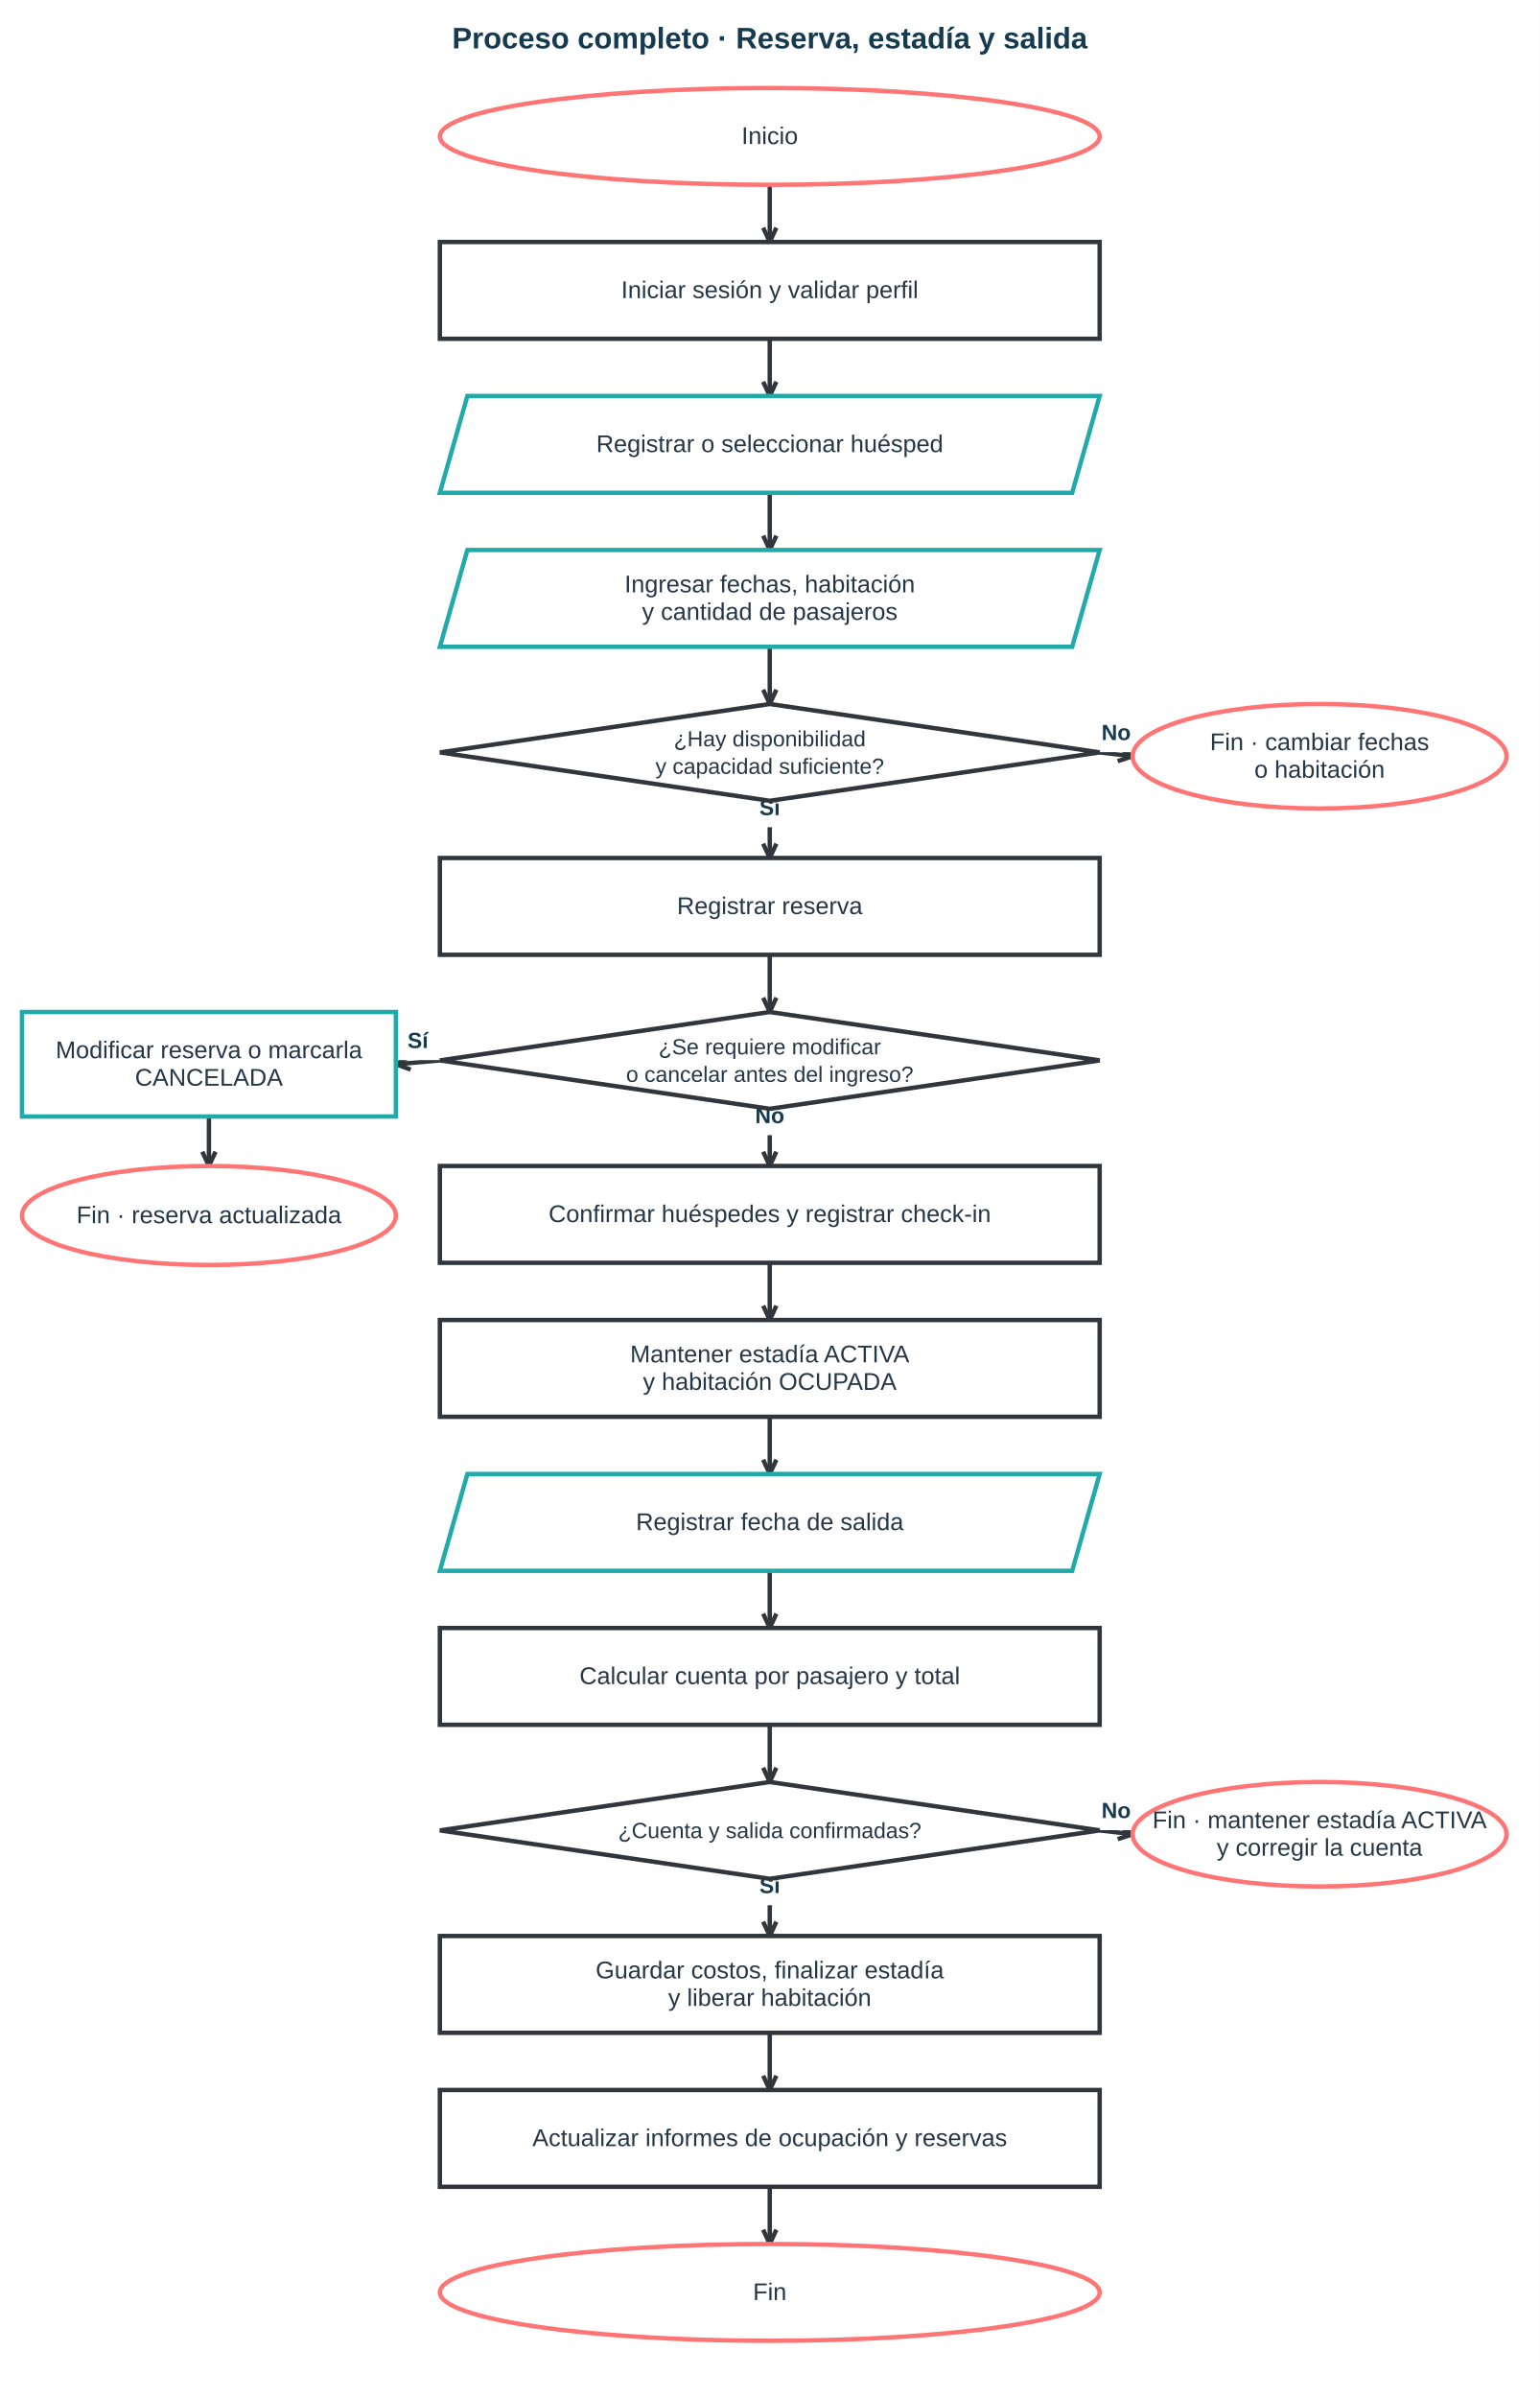
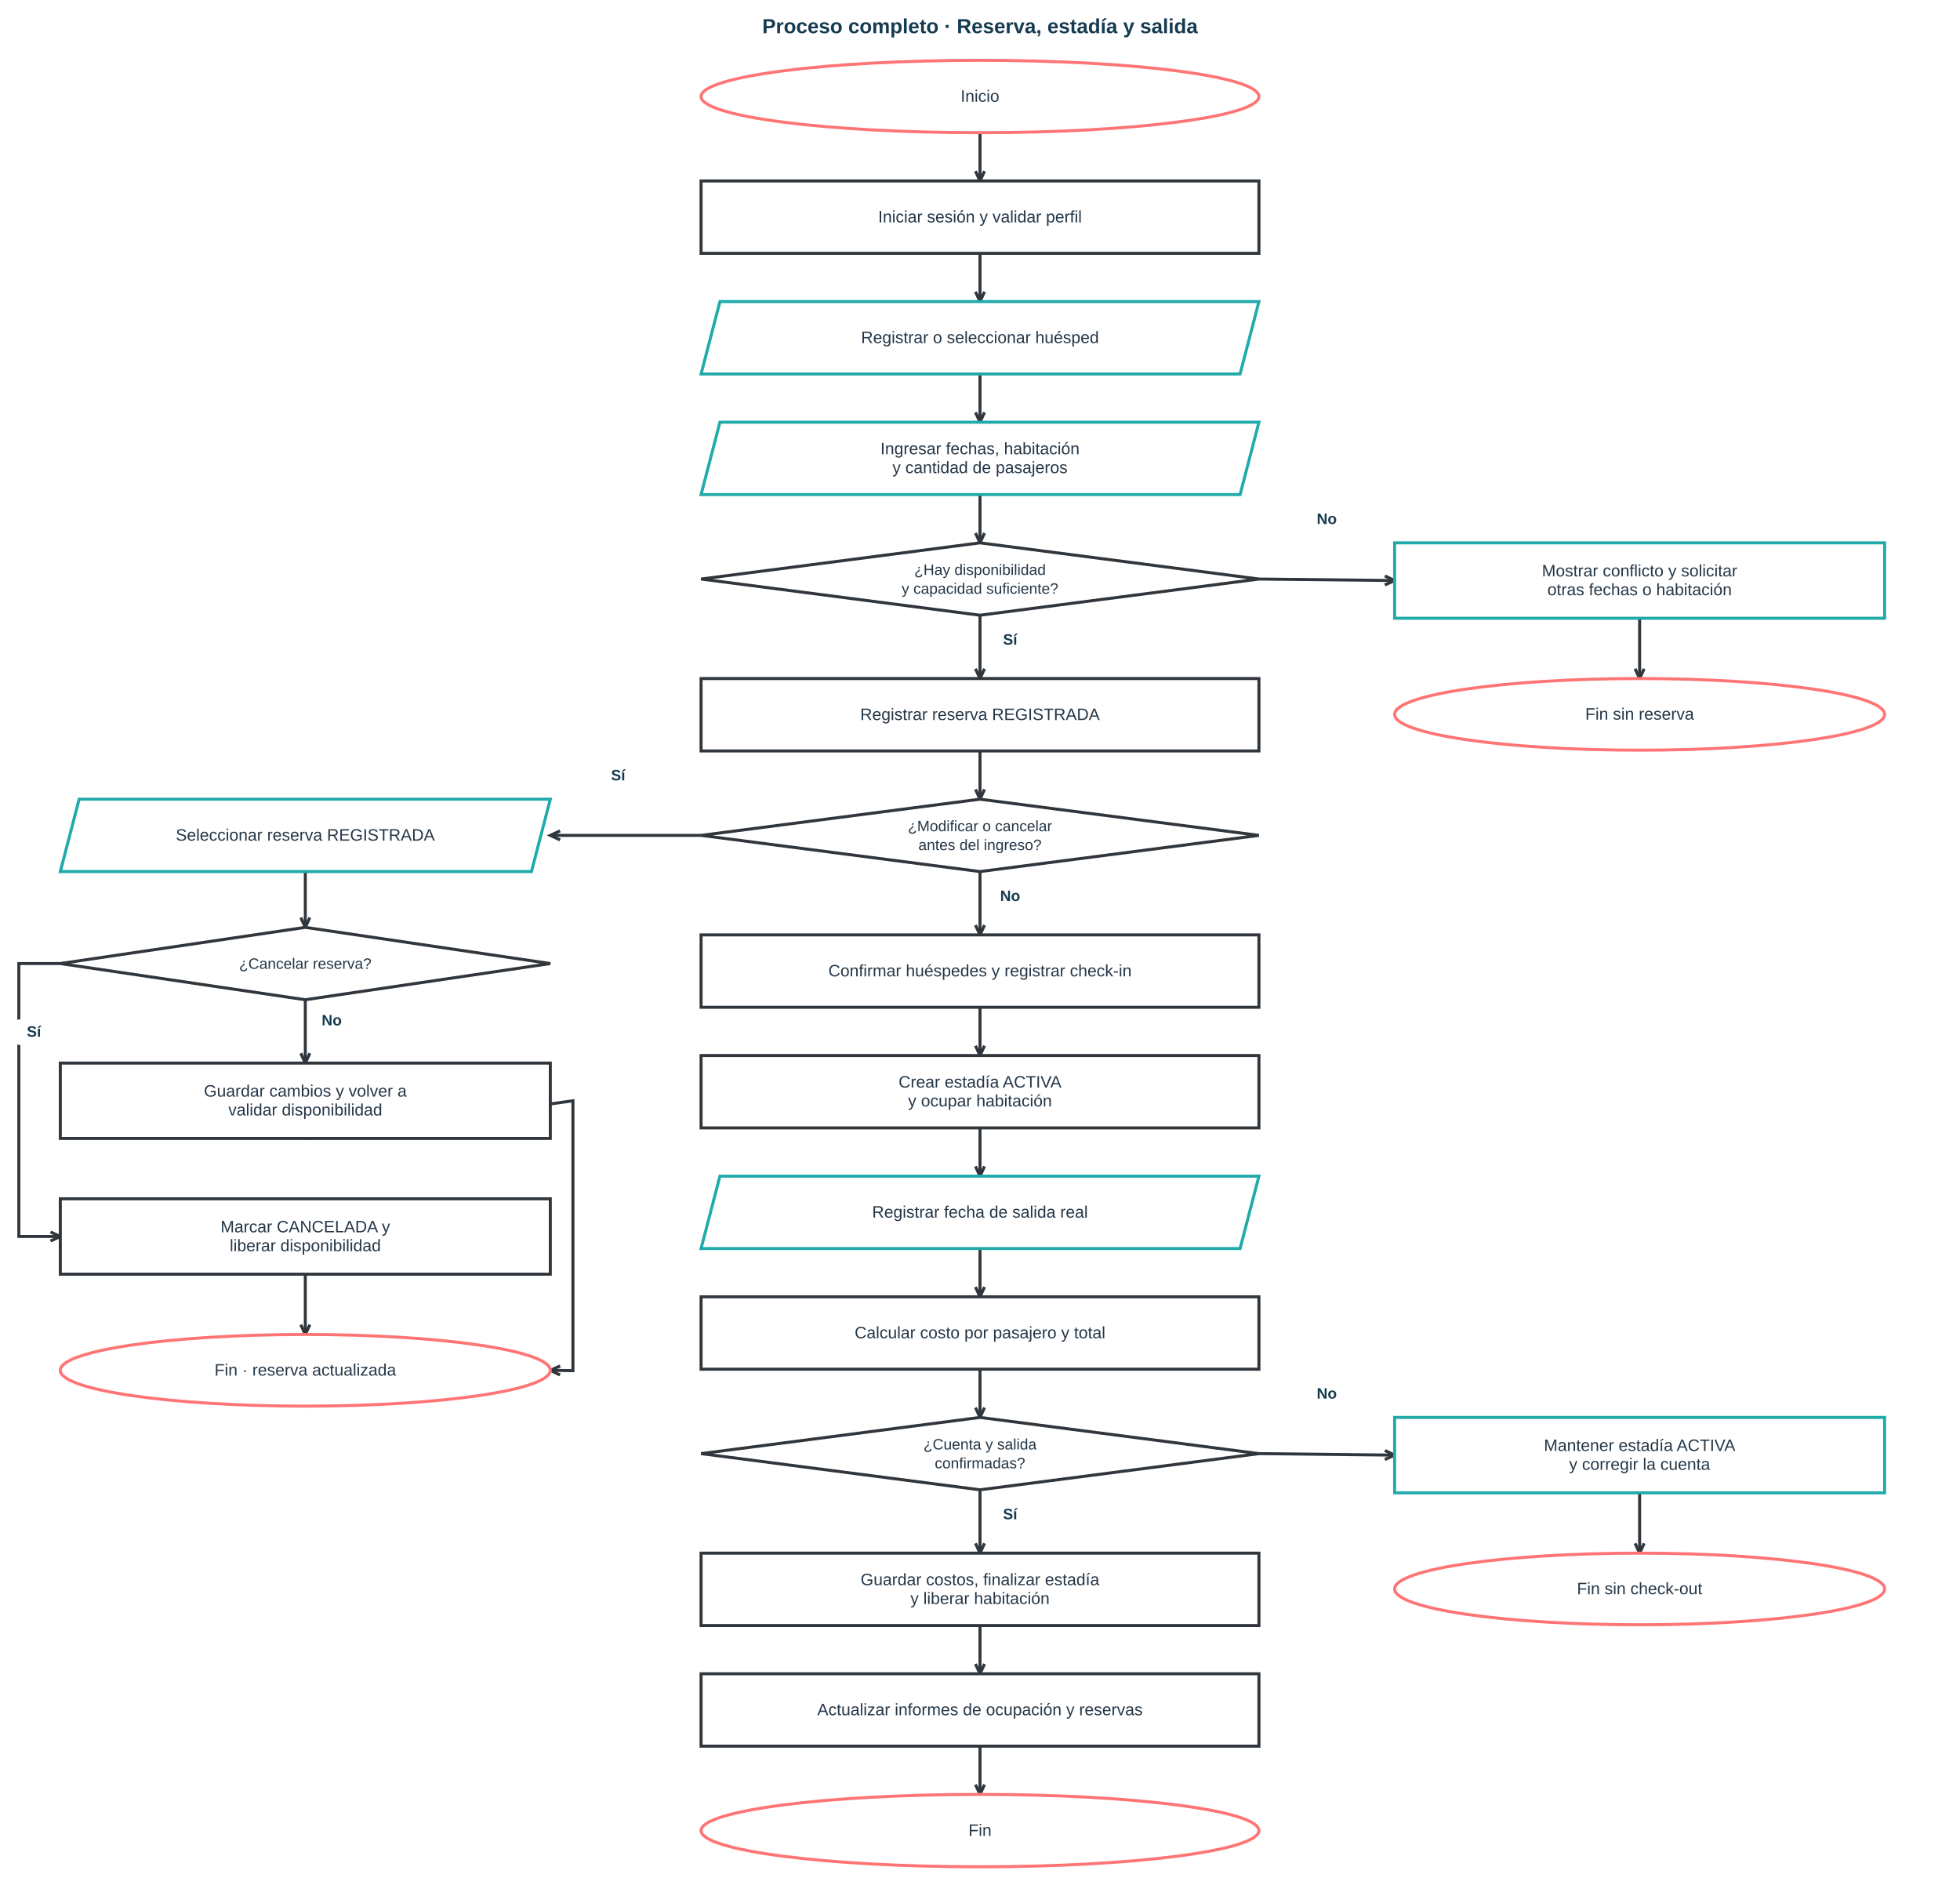
- <svg xmlns="http://www.w3.org/2000/svg" width="1400" height="2180" viewBox="0 0 1400 2180">
+ <svg xmlns="http://www.w3.org/2000/svg" width="2600" height="2500" viewBox="0 0 2600 2500">
  <rect width="100%" height="100%" fill="white" />
  <g font-family="Arial,sans-serif">
-     <text x="700.0" y="44" font-size="27" text-anchor="middle" fill="#163b50" font-weight="bold">Proceso completo · Reserva, estadía y salida</text>
-     <path d="M700.0,168 L700.0,220" fill="none" stroke="#30363b" stroke-width="4" />
-     <path d="M694.0,207.0 L700.0,220 L706.0,207.0" fill="none" stroke="#30363b" stroke-width="4" />
-     <path d="M700.0,308 L700.0,360" fill="none" stroke="#30363b" stroke-width="4" />
-     <path d="M694.0,347.0 L700.0,360 L706.0,347.0" fill="none" stroke="#30363b" stroke-width="4" />
-     <path d="M700.0,448 L700.0,500" fill="none" stroke="#30363b" stroke-width="4" />
-     <path d="M694.0,487.0 L700.0,500 L706.0,487.0" fill="none" stroke="#30363b" stroke-width="4" />
-     <path d="M700.0,588 L700.0,640" fill="none" stroke="#30363b" stroke-width="4" />
-     <path d="M694.0,627.0 L700.0,640 L706.0,627.0" fill="none" stroke="#30363b" stroke-width="4" />
-     <path d="M700.0,728 L700.0,780" fill="none" stroke="#30363b" stroke-width="4" />
-     <path d="M694.0,767.0 L700.0,780 L706.0,767.0" fill="none" stroke="#30363b" stroke-width="4" />
-     <rect x="676.0" y="718.0" width="48" height="34" rx="5" fill="#ffffff" stroke="none" />
-     <text x="700.0" y="741.0" font-size="20" text-anchor="middle" fill="#163b50" font-weight="bold">Sí</text>
-     <path d="M700.0,868 L700.0,920" fill="none" stroke="#30363b" stroke-width="4" />
-     <path d="M694.0,907.0 L700.0,920 L706.0,907.0" fill="none" stroke="#30363b" stroke-width="4" />
-     <path d="M700.0,1008 L700.0,1060" fill="none" stroke="#30363b" stroke-width="4" />
-     <path d="M694.0,1047.0 L700.0,1060 L706.0,1047.0" fill="none" stroke="#30363b" stroke-width="4" />
-     <rect x="676.0" y="998.0" width="48" height="34" rx="5" fill="#ffffff" stroke="none" />
-     <text x="700.0" y="1021.0" font-size="20" text-anchor="middle" fill="#163b50" font-weight="bold">No</text>
-     <path d="M700.0,1148 L700.0,1200" fill="none" stroke="#30363b" stroke-width="4" />
-     <path d="M694.0,1187.0 L700.0,1200 L706.0,1187.0" fill="none" stroke="#30363b" stroke-width="4" />
-     <path d="M700.0,1288 L700.0,1340" fill="none" stroke="#30363b" stroke-width="4" />
-     <path d="M694.0,1327.0 L700.0,1340 L706.0,1327.0" fill="none" stroke="#30363b" stroke-width="4" />
-     <path d="M700.0,1428 L700.0,1480" fill="none" stroke="#30363b" stroke-width="4" />
-     <path d="M694.0,1467.0 L700.0,1480 L706.0,1467.0" fill="none" stroke="#30363b" stroke-width="4" />
-     <path d="M700.0,1568 L700.0,1620" fill="none" stroke="#30363b" stroke-width="4" />
-     <path d="M694.0,1607.0 L700.0,1620 L706.0,1607.0" fill="none" stroke="#30363b" stroke-width="4" />
-     <path d="M700.0,1708 L700.0,1760" fill="none" stroke="#30363b" stroke-width="4" />
-     <path d="M694.0,1747.0 L700.0,1760 L706.0,1747.0" fill="none" stroke="#30363b" stroke-width="4" />
-     <rect x="676.0" y="1698.0" width="48" height="34" rx="5" fill="#ffffff" stroke="none" />
-     <text x="700.0" y="1721.0" font-size="20" text-anchor="middle" fill="#163b50" font-weight="bold">Sí</text>
-     <path d="M700.0,1848 L700.0,1900" fill="none" stroke="#30363b" stroke-width="4" />
-     <path d="M694.0,1887.0 L700.0,1900 L706.0,1887.0" fill="none" stroke="#30363b" stroke-width="4" />
-     <path d="M700.0,1988 L700.0,2040" fill="none" stroke="#30363b" stroke-width="4" />
-     <path d="M694.0,2027.0 L700.0,2040 L706.0,2027.0" fill="none" stroke="#30363b" stroke-width="4" />
-     <path d="M1000,684.0 L1030,687.5" fill="none" stroke="#30363b" stroke-width="4" />
-     <path d="M1016.392,691.953 L1030,687.5 L1017.783,680.034" fill="none" stroke="#30363b" stroke-width="4" />
-     <rect x="991.0" y="649.75" width="48" height="34" rx="5" fill="#ffffff" stroke="none" />
-     <text x="1015.0" y="672.75" font-size="20" text-anchor="middle" fill="#163b50" font-weight="bold">No</text>
-     <path d="M400,964.0 L360,967.5" fill="none" stroke="#30363b" stroke-width="4" />
-     <path d="M372.428,960.39 L360,967.5 L373.474,972.344" fill="none" stroke="#30363b" stroke-width="4" />
-     <rect x="356.0" y="929.75" width="48" height="34" rx="5" fill="#ffffff" stroke="none" />
-     <text x="380.0" y="952.75" font-size="20" text-anchor="middle" fill="#163b50" font-weight="bold">Sí</text>
-     <path d="M190.0,1015 L190.0,1060" fill="none" stroke="#30363b" stroke-width="4" />
-     <path d="M184.0,1047.0 L190.0,1060 L196.0,1047.0" fill="none" stroke="#30363b" stroke-width="4" />
-     <path d="M1000,1664.0 L1030,1667.5" fill="none" stroke="#30363b" stroke-width="4" />
-     <path d="M1016.392,1671.953 L1030,1667.5 L1017.783,1660.034" fill="none" stroke="#30363b" stroke-width="4" />
-     <rect x="991.0" y="1629.75" width="48" height="34" rx="5" fill="#ffffff" stroke="none" />
-     <text x="1015.0" y="1652.75" font-size="20" text-anchor="middle" fill="#163b50" font-weight="bold">No</text>
-     <ellipse cx="700.0" cy="124.0" rx="300.0" ry="44.0" fill="#ffffff" stroke="#ff7474" stroke-width="4" />
-     <text x="700.0" y="131.0" font-size="22" text-anchor="middle" fill="#253747" font-weight="normal">Inicio</text>
-     <path d="M400,220 L1000,220 L1000,308 L400,308 Z" fill="#ffffff" stroke="#30363b" stroke-width="4" />
-     <text x="700.0" y="271.0" font-size="22" text-anchor="middle" fill="#253747" font-weight="normal">Iniciar sesión y validar perfil</text>
-     <path d="M425,360 L1000,360 L975,448 L400,448 Z" fill="#ffffff" stroke="#20aaa9" stroke-width="4" />
-     <text x="700.0" y="411.0" font-size="22" text-anchor="middle" fill="#253747" font-weight="normal">Registrar o seleccionar huésped</text>
-     <path d="M425,500 L1000,500 L975,588 L400,588 Z" fill="#ffffff" stroke="#20aaa9" stroke-width="4" />
-     <text x="700.0" y="538.5" font-size="22" text-anchor="middle" fill="#253747" font-weight="normal">Ingresar fechas, habitación</text>
-     <text x="700.0" y="563.5" font-size="22" text-anchor="middle" fill="#253747" font-weight="normal">y cantidad de pasajeros</text>
-     <path d="M700.0,640 L1000,684.0 L700.0,728 L400,684.0 Z" fill="#ffffff" stroke="#30363b" stroke-width="4" />
-     <text x="700.0" y="678.5" font-size="20" text-anchor="middle" fill="#253747" font-weight="normal">¿Hay disponibilidad</text>
-     <text x="700.0" y="703.5" font-size="20" text-anchor="middle" fill="#253747" font-weight="normal">y capacidad suficiente?</text>
-     <path d="M400,780 L1000,780 L1000,868 L400,868 Z" fill="#ffffff" stroke="#30363b" stroke-width="4" />
-     <text x="700.0" y="831.0" font-size="22" text-anchor="middle" fill="#253747" font-weight="normal">Registrar reserva</text>
-     <path d="M700.0,920 L1000,964.0 L700.0,1008 L400,964.0 Z" fill="#ffffff" stroke="#30363b" stroke-width="4" />
-     <text x="700.0" y="958.5" font-size="20" text-anchor="middle" fill="#253747" font-weight="normal">¿Se requiere modificar</text>
-     <text x="700.0" y="983.5" font-size="20" text-anchor="middle" fill="#253747" font-weight="normal">o cancelar antes del ingreso?</text>
-     <path d="M400,1060 L1000,1060 L1000,1148 L400,1148 Z" fill="#ffffff" stroke="#30363b" stroke-width="4" />
-     <text x="700.0" y="1111.0" font-size="22" text-anchor="middle" fill="#253747" font-weight="normal">Confirmar huéspedes y registrar check-in</text>
-     <path d="M400,1200 L1000,1200 L1000,1288 L400,1288 Z" fill="#ffffff" stroke="#30363b" stroke-width="4" />
-     <text x="700.0" y="1238.5" font-size="22" text-anchor="middle" fill="#253747" font-weight="normal">Mantener estadía ACTIVA</text>
-     <text x="700.0" y="1263.5" font-size="22" text-anchor="middle" fill="#253747" font-weight="normal">y habitación OCUPADA</text>
-     <path d="M425,1340 L1000,1340 L975,1428 L400,1428 Z" fill="#ffffff" stroke="#20aaa9" stroke-width="4" />
-     <text x="700.0" y="1391.0" font-size="22" text-anchor="middle" fill="#253747" font-weight="normal">Registrar fecha de salida</text>
-     <path d="M400,1480 L1000,1480 L1000,1568 L400,1568 Z" fill="#ffffff" stroke="#30363b" stroke-width="4" />
-     <text x="700.0" y="1531.0" font-size="22" text-anchor="middle" fill="#253747" font-weight="normal">Calcular cuenta por pasajero y total</text>
-     <path d="M700.0,1620 L1000,1664.0 L700.0,1708 L400,1664.0 Z" fill="#ffffff" stroke="#30363b" stroke-width="4" />
-     <text x="700.0" y="1671.0" font-size="20" text-anchor="middle" fill="#253747" font-weight="normal">¿Cuenta y salida confirmadas?</text>
-     <path d="M400,1760 L1000,1760 L1000,1848 L400,1848 Z" fill="#ffffff" stroke="#30363b" stroke-width="4" />
-     <text x="700.0" y="1798.5" font-size="22" text-anchor="middle" fill="#253747" font-weight="normal">Guardar costos, finalizar estadía</text>
-     <text x="700.0" y="1823.5" font-size="22" text-anchor="middle" fill="#253747" font-weight="normal">y liberar habitación</text>
-     <path d="M400,1900 L1000,1900 L1000,1988 L400,1988 Z" fill="#ffffff" stroke="#30363b" stroke-width="4" />
-     <text x="700.0" y="1951.0" font-size="22" text-anchor="middle" fill="#253747" font-weight="normal">Actualizar informes de ocupación y reservas</text>
-     <ellipse cx="700.0" cy="2084.0" rx="300.0" ry="44.0" fill="#ffffff" stroke="#ff7474" stroke-width="4" />
-     <text x="700.0" y="2091.0" font-size="22" text-anchor="middle" fill="#253747" font-weight="normal">Fin</text>
-     <ellipse cx="1200.0" cy="687.5" rx="170.0" ry="47.5" fill="#ffffff" stroke="#ff7474" stroke-width="4" />
-     <text x="1200.0" y="682.0" font-size="22" text-anchor="middle" fill="#253747" font-weight="normal">Fin · cambiar fechas</text>
-     <text x="1200.0" y="707.0" font-size="22" text-anchor="middle" fill="#253747" font-weight="normal">o habitación</text>
-     <path d="M20,920 L360,920 L360,1015 L20,1015 Z" fill="#ffffff" stroke="#20aaa9" stroke-width="4" />
-     <text x="190.0" y="962.0" font-size="22" text-anchor="middle" fill="#253747" font-weight="normal">Modificar reserva o marcarla</text>
-     <text x="190.0" y="987.0" font-size="22" text-anchor="middle" fill="#253747" font-weight="normal">CANCELADA</text>
-     <ellipse cx="190.0" cy="1105.0" rx="170.0" ry="45.0" fill="#ffffff" stroke="#ff7474" stroke-width="4" />
-     <text x="190.0" y="1112.0" font-size="22" text-anchor="middle" fill="#253747" font-weight="normal">Fin · reserva actualizada</text>
-     <ellipse cx="1200.0" cy="1667.5" rx="170.0" ry="47.5" fill="#ffffff" stroke="#ff7474" stroke-width="4" />
-     <text x="1200.0" y="1662.0" font-size="22" text-anchor="middle" fill="#253747" font-weight="normal">Fin · mantener estadía ACTIVA</text>
-     <text x="1200.0" y="1687.0" font-size="22" text-anchor="middle" fill="#253747" font-weight="normal">y corregir la cuenta</text>
+     <text x="1300.0" y="44" font-size="27" text-anchor="middle" fill="#163b50" font-weight="bold">Proceso completo · Reserva, estadía y salida</text>
+     <path d="M1300.0,176 L1300.0,240" fill="none" stroke="#30363b" stroke-width="4" />
+     <path d="M1294.0,227.0 L1300.0,240 L1306.0,227.0" fill="none" stroke="#30363b" stroke-width="4" />
+     <path d="M1300.0,336 L1300.0,400" fill="none" stroke="#30363b" stroke-width="4" />
+     <path d="M1294.0,387.0 L1300.0,400 L1306.0,387.0" fill="none" stroke="#30363b" stroke-width="4" />
+     <path d="M1300.0,496 L1300.0,560" fill="none" stroke="#30363b" stroke-width="4" />
+     <path d="M1294.0,547.0 L1300.0,560 L1306.0,547.0" fill="none" stroke="#30363b" stroke-width="4" />
+     <path d="M1300.0,656 L1300.0,720" fill="none" stroke="#30363b" stroke-width="4" />
+     <path d="M1294.0,707.0 L1300.0,720 L1306.0,707.0" fill="none" stroke="#30363b" stroke-width="4" />
+     <path d="M1300.0,816 L1300.0,900" fill="none" stroke="#30363b" stroke-width="4" />
+     <path d="M1294.0,887.0 L1300.0,900 L1306.0,887.0" fill="none" stroke="#30363b" stroke-width="4" />
+     <rect x="1316.0" y="832" width="48" height="34" rx="5" fill="#ffffff" stroke="none" />
+     <text x="1340" y="855" font-size="20" text-anchor="middle" fill="#163b50" font-weight="bold">Sí</text>
+     <path d="M1300.0,996 L1300.0,1060" fill="none" stroke="#30363b" stroke-width="4" />
+     <path d="M1294.0,1047.0 L1300.0,1060 L1306.0,1047.0" fill="none" stroke="#30363b" stroke-width="4" />
+     <path d="M1300.0,1156 L1300.0,1240" fill="none" stroke="#30363b" stroke-width="4" />
+     <path d="M1294.0,1227.0 L1300.0,1240 L1306.0,1227.0" fill="none" stroke="#30363b" stroke-width="4" />
+     <rect x="1316.0" y="1172" width="48" height="34" rx="5" fill="#ffffff" stroke="none" />
+     <text x="1340" y="1195" font-size="20" text-anchor="middle" fill="#163b50" font-weight="bold">No</text>
+     <path d="M1300.0,1336 L1300.0,1400" fill="none" stroke="#30363b" stroke-width="4" />
+     <path d="M1294.0,1387.0 L1300.0,1400 L1306.0,1387.0" fill="none" stroke="#30363b" stroke-width="4" />
+     <path d="M1300.0,1496 L1300.0,1560" fill="none" stroke="#30363b" stroke-width="4" />
+     <path d="M1294.0,1547.0 L1300.0,1560 L1306.0,1547.0" fill="none" stroke="#30363b" stroke-width="4" />
+     <path d="M1300.0,1656 L1300.0,1720" fill="none" stroke="#30363b" stroke-width="4" />
+     <path d="M1294.0,1707.0 L1300.0,1720 L1306.0,1707.0" fill="none" stroke="#30363b" stroke-width="4" />
+     <path d="M1300.0,1816 L1300.0,1880" fill="none" stroke="#30363b" stroke-width="4" />
+     <path d="M1294.0,1867.0 L1300.0,1880 L1306.0,1867.0" fill="none" stroke="#30363b" stroke-width="4" />
+     <path d="M1300.0,1976 L1300.0,2060" fill="none" stroke="#30363b" stroke-width="4" />
+     <path d="M1294.0,2047.0 L1300.0,2060 L1306.0,2047.0" fill="none" stroke="#30363b" stroke-width="4" />
+     <rect x="1316.0" y="1992" width="48" height="34" rx="5" fill="#ffffff" stroke="none" />
+     <text x="1340" y="2015" font-size="20" text-anchor="middle" fill="#163b50" font-weight="bold">Sí</text>
+     <path d="M1300.0,2156 L1300.0,2220" fill="none" stroke="#30363b" stroke-width="4" />
+     <path d="M1294.0,2207.0 L1300.0,2220 L1306.0,2207.0" fill="none" stroke="#30363b" stroke-width="4" />
+     <path d="M1300.0,2316 L1300.0,2380" fill="none" stroke="#30363b" stroke-width="4" />
+     <path d="M1294.0,2367.0 L1300.0,2380 L1306.0,2367.0" fill="none" stroke="#30363b" stroke-width="4" />
+     <path d="M1670,768.0 L1850,770.0" fill="none" stroke="#30363b" stroke-width="4" />
+     <path d="M1836.934,775.855 L1850,770.0 L1837.067,763.856" fill="none" stroke="#30363b" stroke-width="4" />
+     <rect x="1736.0" y="672" width="48" height="34" rx="5" fill="#ffffff" stroke="none" />
+     <text x="1760" y="695" font-size="20" text-anchor="middle" fill="#163b50" font-weight="bold">No</text>
+     <path d="M2175.0,820 L2175.0,900" fill="none" stroke="#30363b" stroke-width="4" />
+     <path d="M2169.0,887.0 L2175.0,900 L2181.0,887.0" fill="none" stroke="#30363b" stroke-width="4" />
+     <path d="M930,1108.0 L730,1108.0" fill="none" stroke="#30363b" stroke-width="4" />
+     <path d="M743.0,1102.0 L730,1108.0 L743.0,1114.0" fill="none" stroke="#30363b" stroke-width="4" />
+     <rect x="796.0" y="1012" width="48" height="34" rx="5" fill="#ffffff" stroke="none" />
+     <text x="820" y="1035" font-size="20" text-anchor="middle" fill="#163b50" font-weight="bold">Sí</text>
+     <path d="M405.0,1156 L405.0,1230" fill="none" stroke="#30363b" stroke-width="4" />
+     <path d="M399.0,1217.0 L405.0,1230 L411.0,1217.0" fill="none" stroke="#30363b" stroke-width="4" />
+     <path d="M405.0,1326 L405.0,1410" fill="none" stroke="#30363b" stroke-width="4" />
+     <path d="M399.0,1397.0 L405.0,1410 L411.0,1397.0" fill="none" stroke="#30363b" stroke-width="4" />
+     <rect x="416.0" y="1337" width="48" height="34" rx="5" fill="#ffffff" stroke="none" />
+     <text x="440" y="1360" font-size="20" text-anchor="middle" fill="#163b50" font-weight="bold">No</text>
+     <path d="M80,1278.0 L25,1278 L25,1640 L80,1640.0" fill="none" stroke="#30363b" stroke-width="4" />
+     <path d="M67.0,1646.0 L80,1640.0 L67.0,1634.0" fill="none" stroke="#30363b" stroke-width="4" />
+     <rect x="21.0" y="1352" width="48" height="34" rx="5" fill="#ffffff" stroke="none" />
+     <text x="45" y="1375" font-size="20" text-anchor="middle" fill="#163b50" font-weight="bold">Sí</text>
+     <path d="M405.0,1510 L760,1460 L760,1818 L730,1817.5" fill="none" stroke="#30363b" stroke-width="4" />
+     <path d="M743.098,1811.717 L730,1817.5 L742.898,1823.716" fill="none" stroke="#30363b" stroke-width="4" />
+     <path d="M405.0,1690 L405.0,1770" fill="none" stroke="#30363b" stroke-width="4" />
+     <path d="M399.0,1757.0 L405.0,1770 L411.0,1757.0" fill="none" stroke="#30363b" stroke-width="4" />
+     <path d="M1670,1928.0 L1850,1930.0" fill="none" stroke="#30363b" stroke-width="4" />
+     <path d="M1836.934,1935.855 L1850,1930.0 L1837.067,1923.856" fill="none" stroke="#30363b" stroke-width="4" />
+     <rect x="1736.0" y="1832" width="48" height="34" rx="5" fill="#ffffff" stroke="none" />
+     <text x="1760" y="1855" font-size="20" text-anchor="middle" fill="#163b50" font-weight="bold">No</text>
+     <path d="M2175.0,1980 L2175.0,2060" fill="none" stroke="#30363b" stroke-width="4" />
+     <path d="M2169.0,2047.0 L2175.0,2060 L2181.0,2047.0" fill="none" stroke="#30363b" stroke-width="4" />
+     <ellipse cx="1300.0" cy="128.0" rx="370.0" ry="48.0" fill="#ffffff" stroke="#ff7474" stroke-width="4" />
+     <text x="1300.0" y="135.0" font-size="22" text-anchor="middle" fill="#253747" font-weight="normal">Inicio</text>
+     <path d="M930,240 L1670,240 L1670,336 L930,336 Z" fill="#ffffff" stroke="#30363b" stroke-width="4" />
+     <text x="1300.0" y="295.0" font-size="22" text-anchor="middle" fill="#253747" font-weight="normal">Iniciar sesión y validar perfil</text>
+     <path d="M955,400 L1670,400 L1645,496 L930,496 Z" fill="#ffffff" stroke="#20aaa9" stroke-width="4" />
+     <text x="1300.0" y="455.0" font-size="22" text-anchor="middle" fill="#253747" font-weight="normal">Registrar o seleccionar huésped</text>
+     <path d="M955,560 L1670,560 L1645,656 L930,656 Z" fill="#ffffff" stroke="#20aaa9" stroke-width="4" />
+     <text x="1300.0" y="602.5" font-size="22" text-anchor="middle" fill="#253747" font-weight="normal">Ingresar fechas, habitación</text>
+     <text x="1300.0" y="627.5" font-size="22" text-anchor="middle" fill="#253747" font-weight="normal">y cantidad de pasajeros</text>
+     <path d="M1300.0,720 L1670,768.0 L1300.0,816 L930,768.0 Z" fill="#ffffff" stroke="#30363b" stroke-width="4" />
+     <text x="1300.0" y="762.5" font-size="20" text-anchor="middle" fill="#253747" font-weight="normal">¿Hay disponibilidad</text>
+     <text x="1300.0" y="787.5" font-size="20" text-anchor="middle" fill="#253747" font-weight="normal">y capacidad suficiente?</text>
+     <path d="M930,900 L1670,900 L1670,996 L930,996 Z" fill="#ffffff" stroke="#30363b" stroke-width="4" />
+     <text x="1300.0" y="955.0" font-size="22" text-anchor="middle" fill="#253747" font-weight="normal">Registrar reserva REGISTRADA</text>
+     <path d="M1300.0,1060 L1670,1108.0 L1300.0,1156 L930,1108.0 Z" fill="#ffffff" stroke="#30363b" stroke-width="4" />
+     <text x="1300.0" y="1102.5" font-size="20" text-anchor="middle" fill="#253747" font-weight="normal">¿Modificar o cancelar</text>
+     <text x="1300.0" y="1127.5" font-size="20" text-anchor="middle" fill="#253747" font-weight="normal">antes del ingreso?</text>
+     <path d="M930,1240 L1670,1240 L1670,1336 L930,1336 Z" fill="#ffffff" stroke="#30363b" stroke-width="4" />
+     <text x="1300.0" y="1295.0" font-size="22" text-anchor="middle" fill="#253747" font-weight="normal">Confirmar huéspedes y registrar check-in</text>
+     <path d="M930,1400 L1670,1400 L1670,1496 L930,1496 Z" fill="#ffffff" stroke="#30363b" stroke-width="4" />
+     <text x="1300.0" y="1442.5" font-size="22" text-anchor="middle" fill="#253747" font-weight="normal">Crear estadía ACTIVA</text>
+     <text x="1300.0" y="1467.5" font-size="22" text-anchor="middle" fill="#253747" font-weight="normal">y ocupar habitación</text>
+     <path d="M955,1560 L1670,1560 L1645,1656 L930,1656 Z" fill="#ffffff" stroke="#20aaa9" stroke-width="4" />
+     <text x="1300.0" y="1615.0" font-size="22" text-anchor="middle" fill="#253747" font-weight="normal">Registrar fecha de salida real</text>
+     <path d="M930,1720 L1670,1720 L1670,1816 L930,1816 Z" fill="#ffffff" stroke="#30363b" stroke-width="4" />
+     <text x="1300.0" y="1775.0" font-size="22" text-anchor="middle" fill="#253747" font-weight="normal">Calcular costo por pasajero y total</text>
+     <path d="M1300.0,1880 L1670,1928.0 L1300.0,1976 L930,1928.0 Z" fill="#ffffff" stroke="#30363b" stroke-width="4" />
+     <text x="1300.0" y="1922.5" font-size="20" text-anchor="middle" fill="#253747" font-weight="normal">¿Cuenta y salida</text>
+     <text x="1300.0" y="1947.5" font-size="20" text-anchor="middle" fill="#253747" font-weight="normal">confirmadas?</text>
+     <path d="M930,2060 L1670,2060 L1670,2156 L930,2156 Z" fill="#ffffff" stroke="#30363b" stroke-width="4" />
+     <text x="1300.0" y="2102.5" font-size="22" text-anchor="middle" fill="#253747" font-weight="normal">Guardar costos, finalizar estadía</text>
+     <text x="1300.0" y="2127.5" font-size="22" text-anchor="middle" fill="#253747" font-weight="normal">y liberar habitación</text>
+     <path d="M930,2220 L1670,2220 L1670,2316 L930,2316 Z" fill="#ffffff" stroke="#30363b" stroke-width="4" />
+     <text x="1300.0" y="2275.0" font-size="22" text-anchor="middle" fill="#253747" font-weight="normal">Actualizar informes de ocupación y reservas</text>
+     <ellipse cx="1300.0" cy="2428.0" rx="370.0" ry="48.0" fill="#ffffff" stroke="#ff7474" stroke-width="4" />
+     <text x="1300.0" y="2435.0" font-size="22" text-anchor="middle" fill="#253747" font-weight="normal">Fin</text>
+     <path d="M1850,720 L2500,720 L2500,820 L1850,820 Z" fill="#ffffff" stroke="#20aaa9" stroke-width="4" />
+     <text x="2175.0" y="764.5" font-size="22" text-anchor="middle" fill="#253747" font-weight="normal">Mostrar conflicto y solicitar</text>
+     <text x="2175.0" y="789.5" font-size="22" text-anchor="middle" fill="#253747" font-weight="normal">otras fechas o habitación</text>
+     <ellipse cx="2175.0" cy="947.5" rx="325.0" ry="47.5" fill="#ffffff" stroke="#ff7474" stroke-width="4" />
+     <text x="2175.0" y="954.5" font-size="22" text-anchor="middle" fill="#253747" font-weight="normal">Fin sin reserva</text>
+     <path d="M105,1060 L730,1060 L705,1156 L80,1156 Z" fill="#ffffff" stroke="#20aaa9" stroke-width="4" />
+     <text x="405.0" y="1115.0" font-size="22" text-anchor="middle" fill="#253747" font-weight="normal">Seleccionar reserva REGISTRADA</text>
+     <path d="M405.0,1230 L730,1278.0 L405.0,1326 L80,1278.0 Z" fill="#ffffff" stroke="#30363b" stroke-width="4" />
+     <text x="405.0" y="1285.0" font-size="20" text-anchor="middle" fill="#253747" font-weight="normal">¿Cancelar reserva?</text>
+     <path d="M80,1410 L730,1410 L730,1510 L80,1510 Z" fill="#ffffff" stroke="#30363b" stroke-width="4" />
+     <text x="405.0" y="1454.5" font-size="22" text-anchor="middle" fill="#253747" font-weight="normal">Guardar cambios y volver a</text>
+     <text x="405.0" y="1479.5" font-size="22" text-anchor="middle" fill="#253747" font-weight="normal">validar disponibilidad</text>
+     <path d="M80,1590 L730,1590 L730,1690 L80,1690 Z" fill="#ffffff" stroke="#30363b" stroke-width="4" />
+     <text x="405.0" y="1634.5" font-size="22" text-anchor="middle" fill="#253747" font-weight="normal">Marcar CANCELADA y</text>
+     <text x="405.0" y="1659.5" font-size="22" text-anchor="middle" fill="#253747" font-weight="normal">liberar disponibilidad</text>
+     <ellipse cx="405.0" cy="1817.5" rx="325.0" ry="47.5" fill="#ffffff" stroke="#ff7474" stroke-width="4" />
+     <text x="405.0" y="1824.5" font-size="22" text-anchor="middle" fill="#253747" font-weight="normal">Fin · reserva actualizada</text>
+     <path d="M1850,1880 L2500,1880 L2500,1980 L1850,1980 Z" fill="#ffffff" stroke="#20aaa9" stroke-width="4" />
+     <text x="2175.0" y="1924.5" font-size="22" text-anchor="middle" fill="#253747" font-weight="normal">Mantener estadía ACTIVA</text>
+     <text x="2175.0" y="1949.5" font-size="22" text-anchor="middle" fill="#253747" font-weight="normal">y corregir la cuenta</text>
+     <ellipse cx="2175.0" cy="2107.5" rx="325.0" ry="47.5" fill="#ffffff" stroke="#ff7474" stroke-width="4" />
+     <text x="2175.0" y="2114.5" font-size="22" text-anchor="middle" fill="#253747" font-weight="normal">Fin sin check-out</text>
  </g>
</svg>
